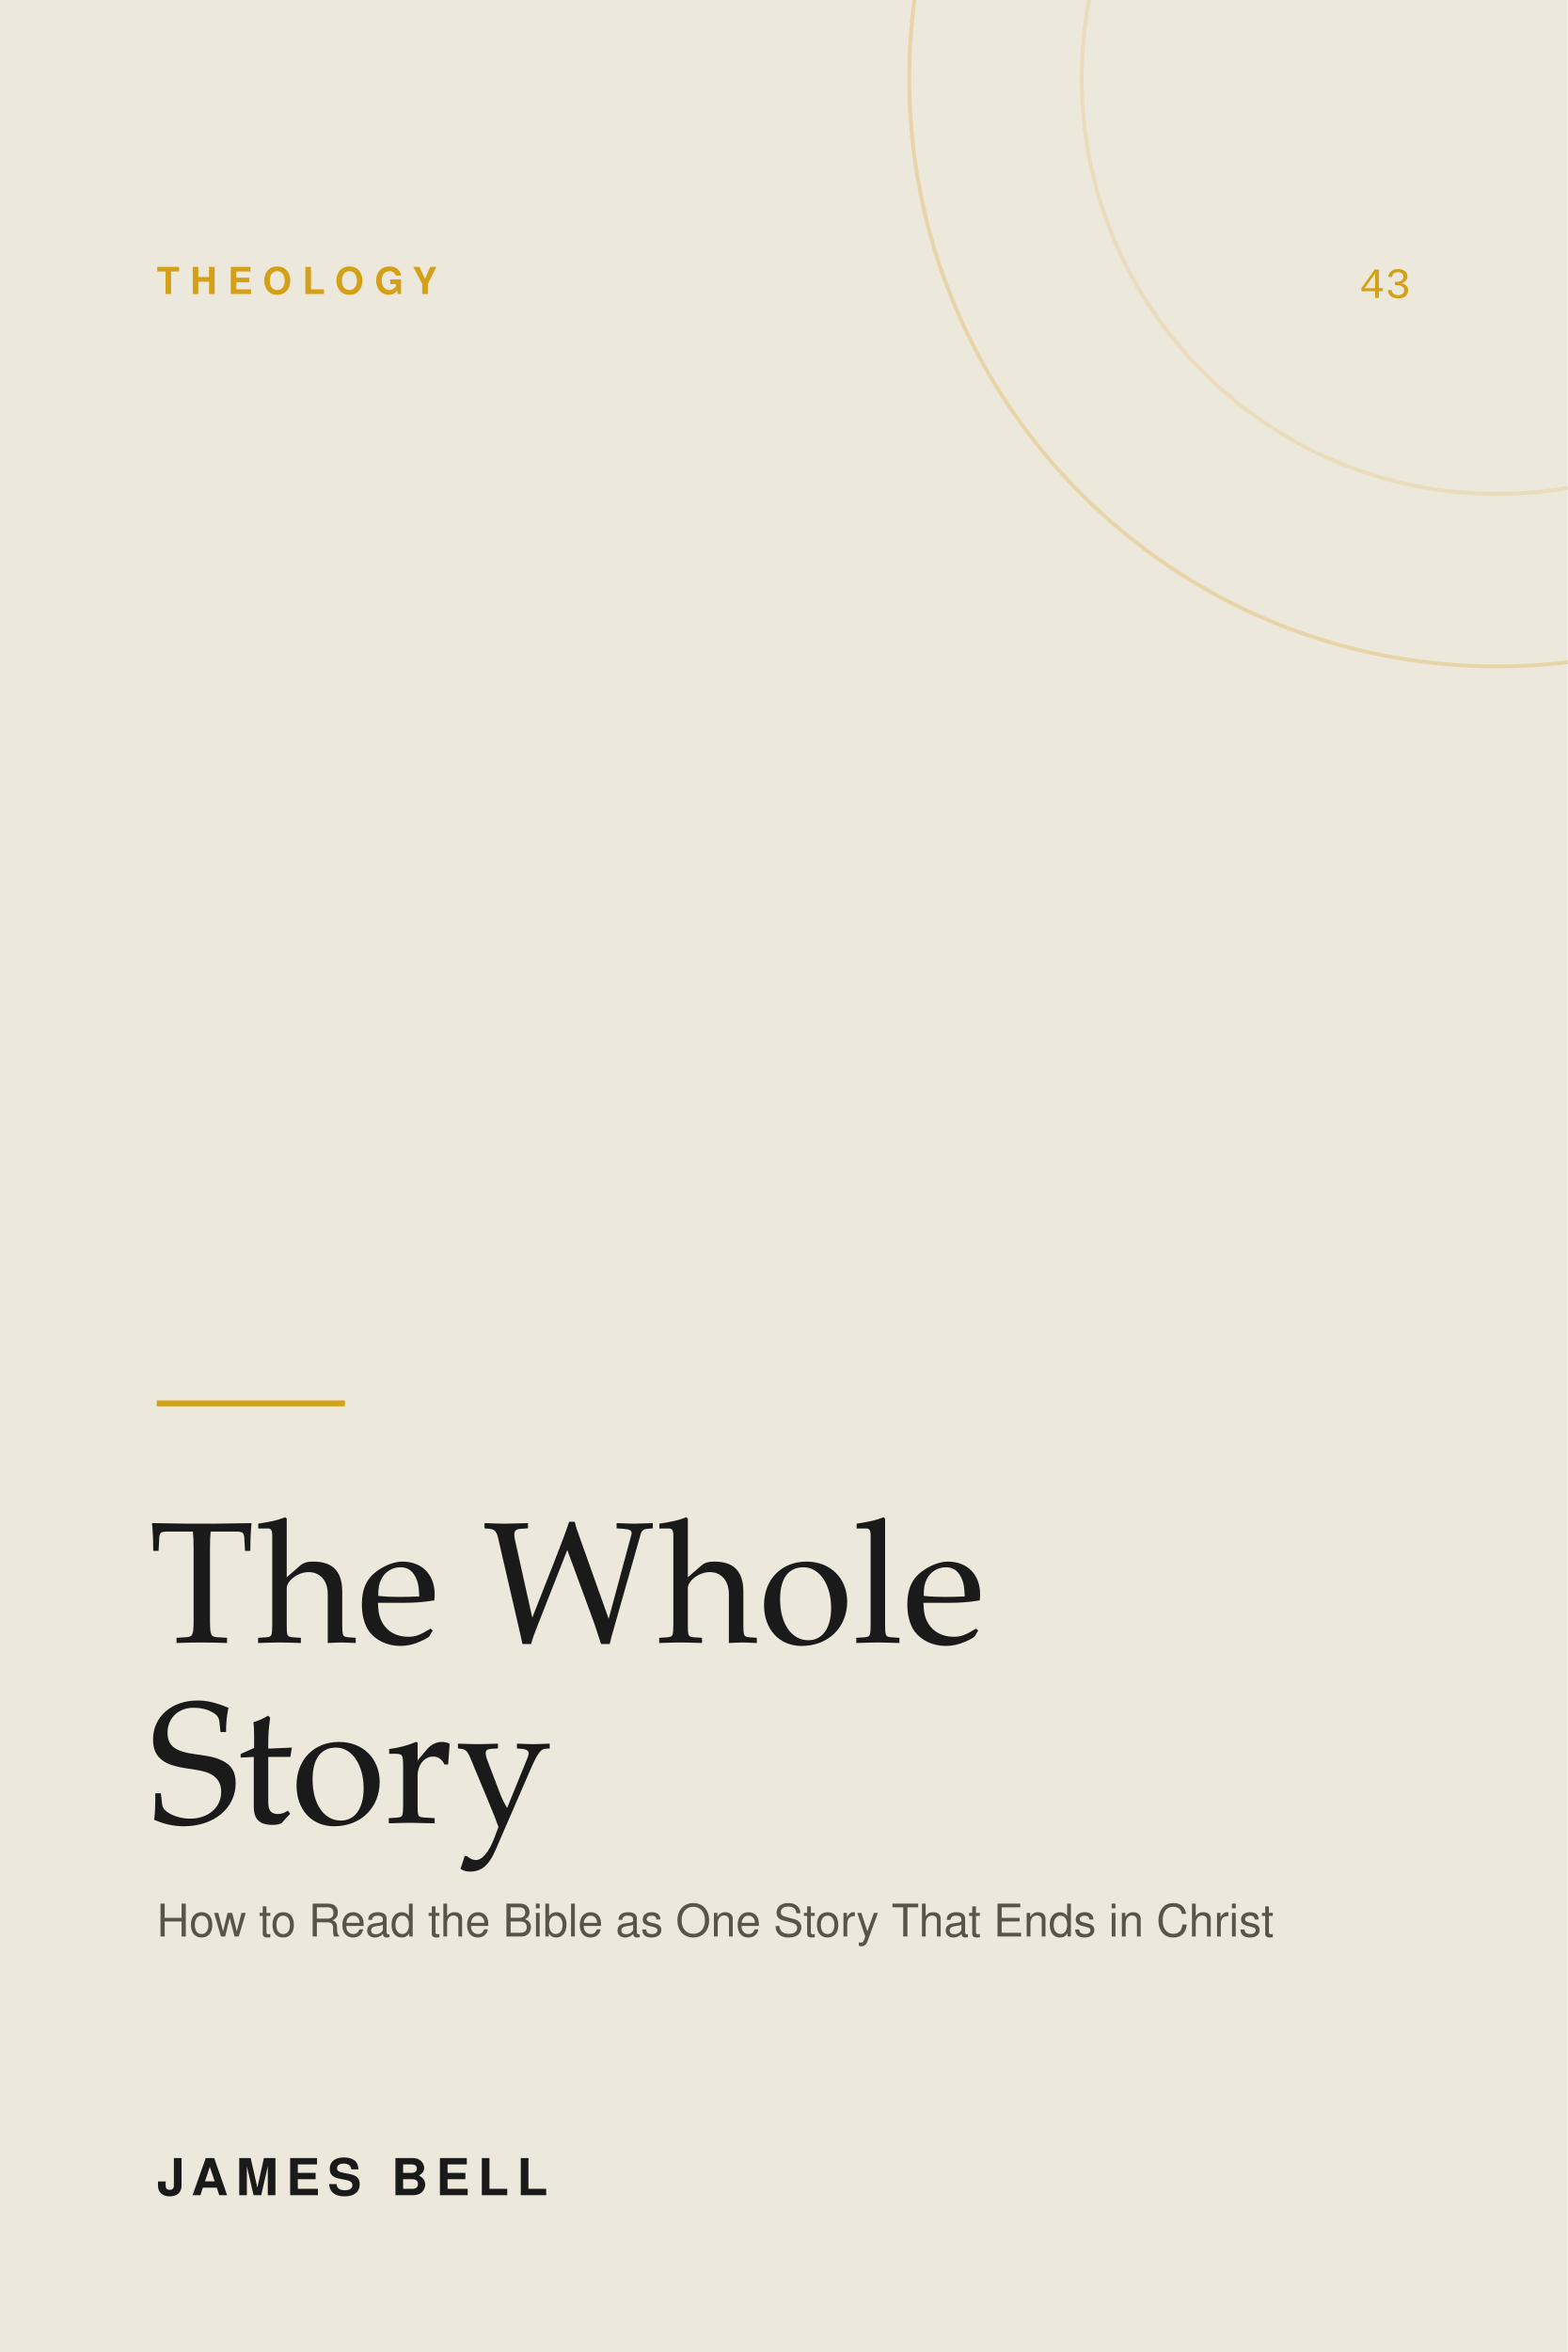
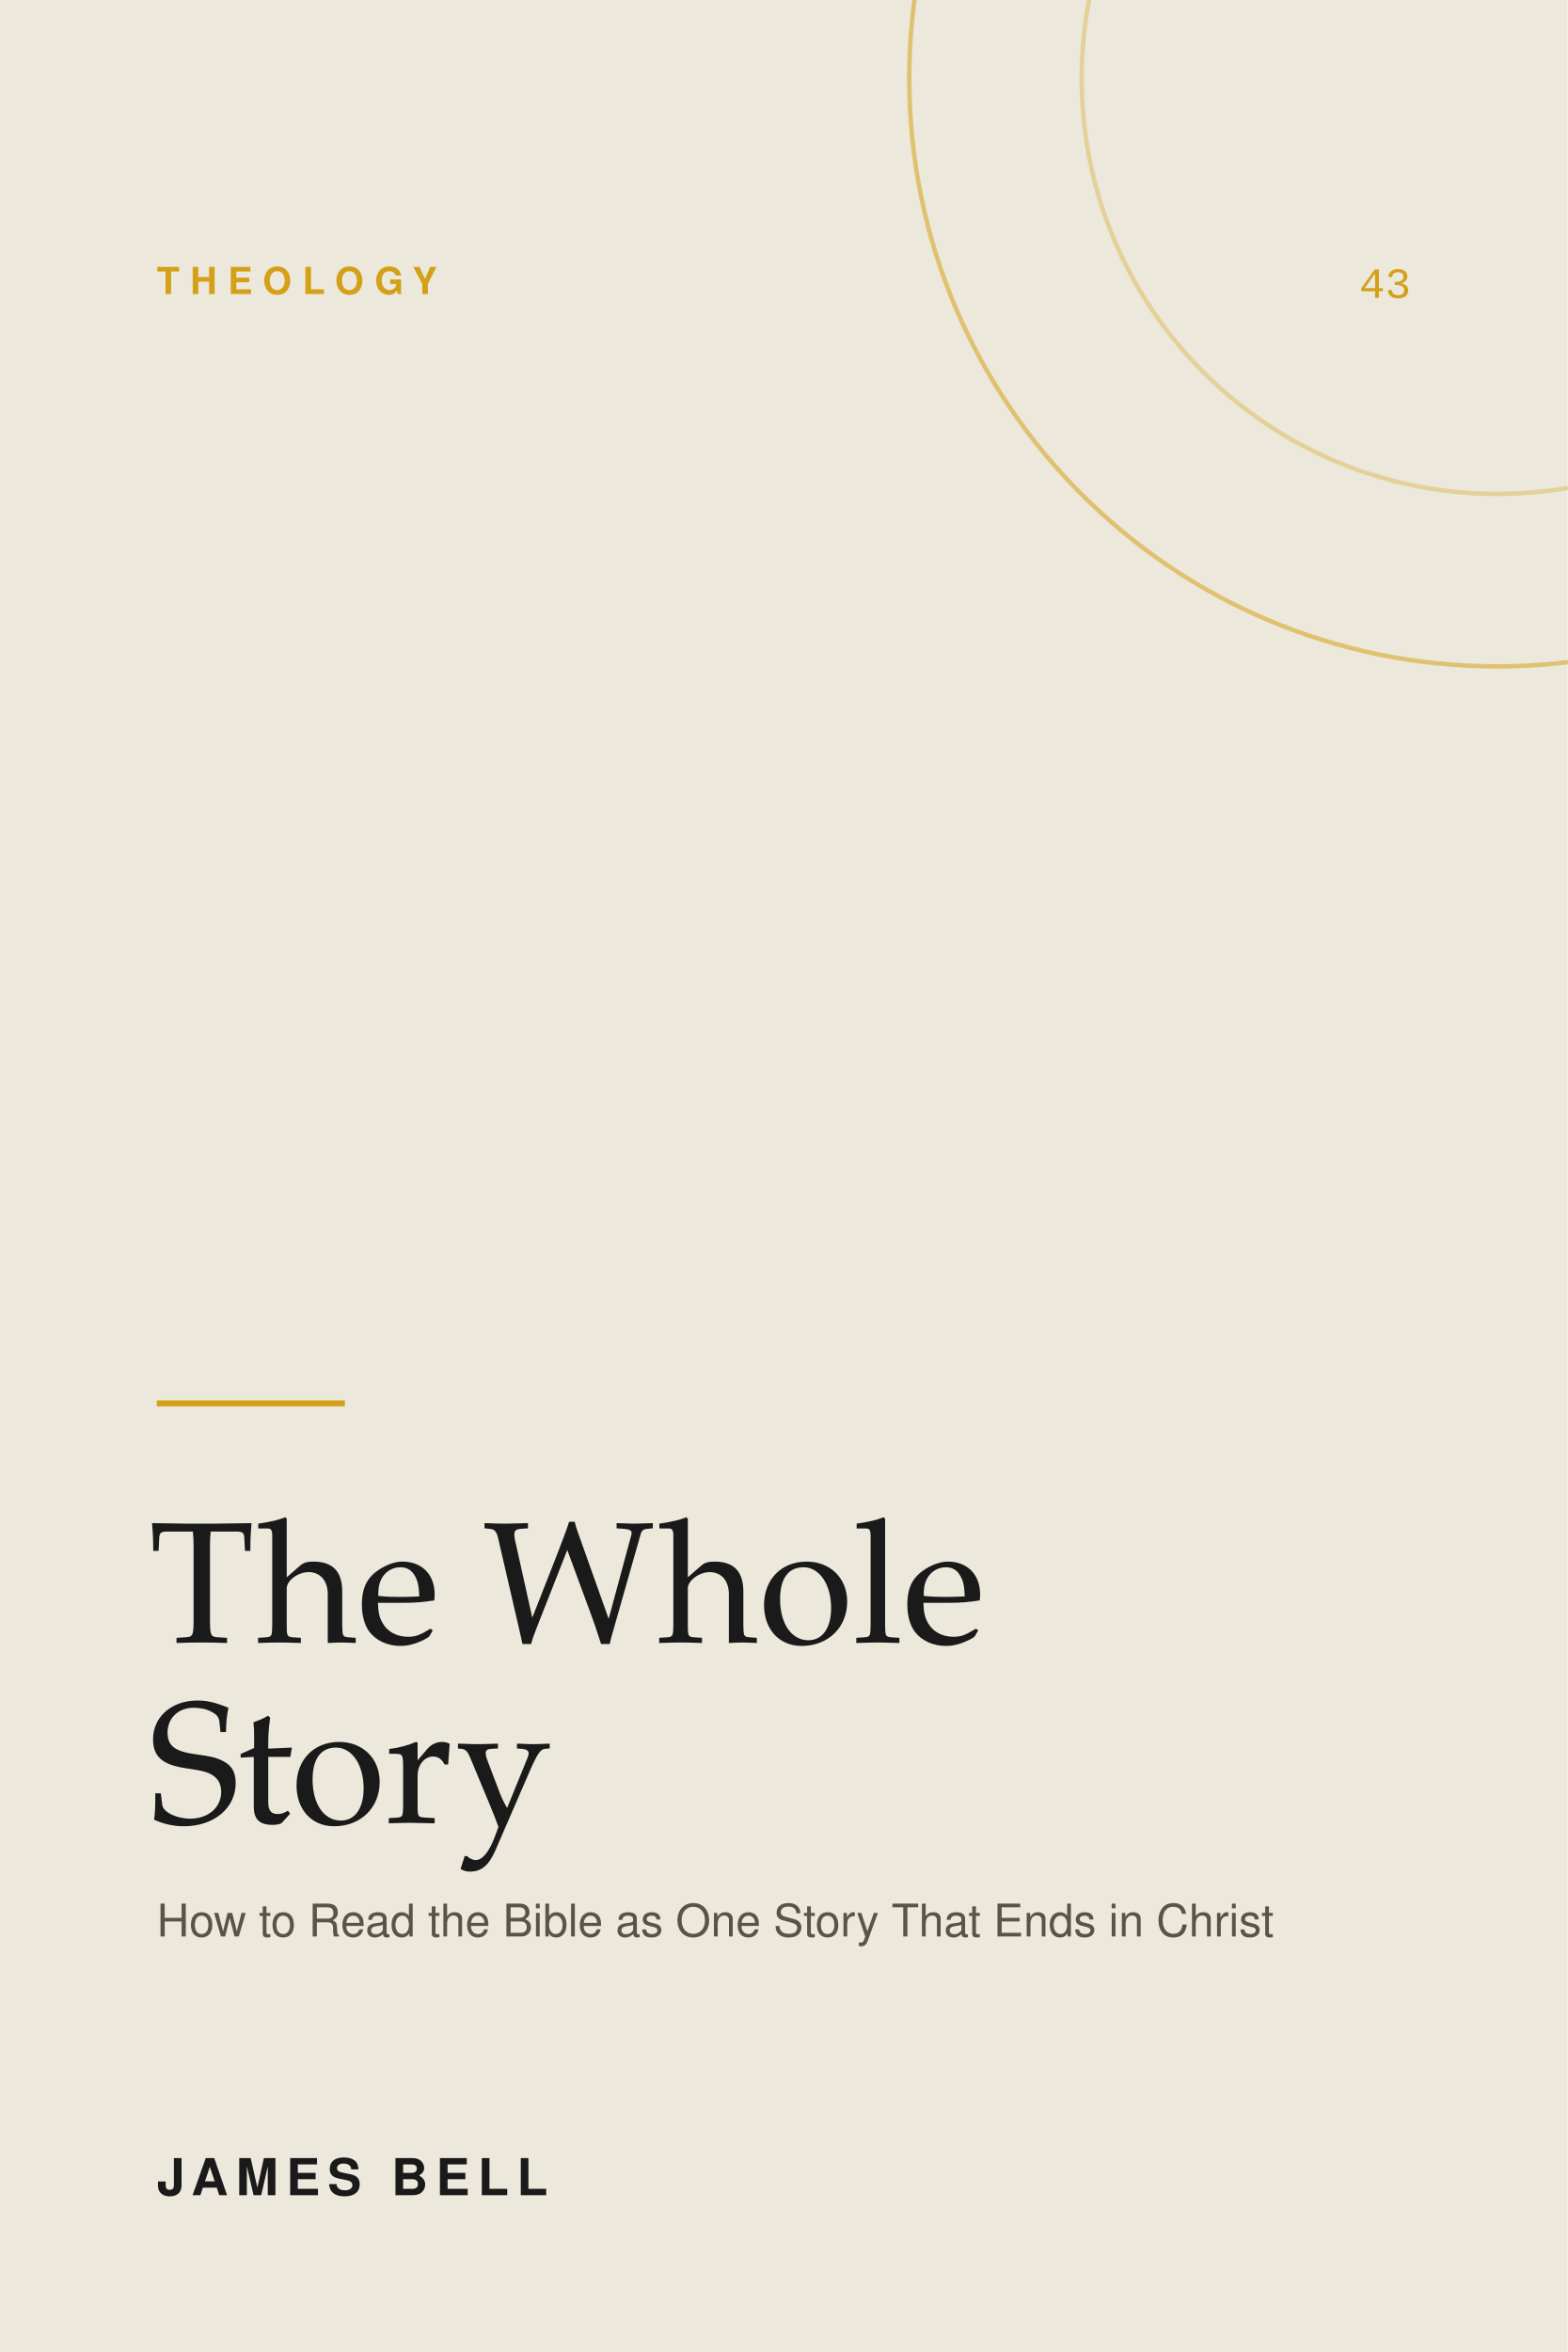
<svg xmlns="http://www.w3.org/2000/svg" width="800" height="1200" viewBox="0 0 800 1200" role="img" aria-label="The Whole Story by James Bell">
  <rect width="800" height="1200" fill="#EDE8DC" />
-   <circle cx="764" cy="40" r="300" fill="none" stroke="#D4A017" stroke-width="2" opacity="0.26" />
-   <circle cx="764" cy="40" r="212" fill="none" stroke="#D4A017" stroke-width="2" opacity="0.16" />
+   <circle cx="764" cy="40" r="300" fill="none" stroke="#D4A017" stroke-width="2.25" opacity="0.55" />
+   <circle cx="764" cy="40" r="212" fill="none" stroke="#D4A017" stroke-width="2.25" opacity="0.34" />
  <text x="80" y="150" font-family="Helvetica, Arial, sans-serif" font-size="19" letter-spacing="5.5" font-weight="700" fill="#D4A017">THEOLOGY</text>
  <text x="720" y="152" text-anchor="end" font-family="'JetBrains Mono', 'Courier New', monospace" font-size="22" fill="#D4A017">43</text>
  <line x1="80" y1="716" x2="176" y2="716" stroke="#D4A017" stroke-width="3" />
  <text x="76" y="838" font-family="Palatino, 'Palatino Linotype', Georgia, serif" font-size="88" fill="#1A1A1A">The Whole</text>
  <text x="76" y="930" font-family="Palatino, 'Palatino Linotype', Georgia, serif" font-size="88" fill="#1A1A1A">Story</text>
  <text x="80" y="988" font-family="Helvetica, Arial, sans-serif" font-size="23" fill="#5A5448">How to Read the Bible as One Story That Ends in Christ</text>
  <text x="80" y="1120" font-family="Helvetica, Arial, sans-serif" font-size="26" letter-spacing="4" font-weight="700" fill="#1A1A1A">JAMES BELL</text>
</svg>
